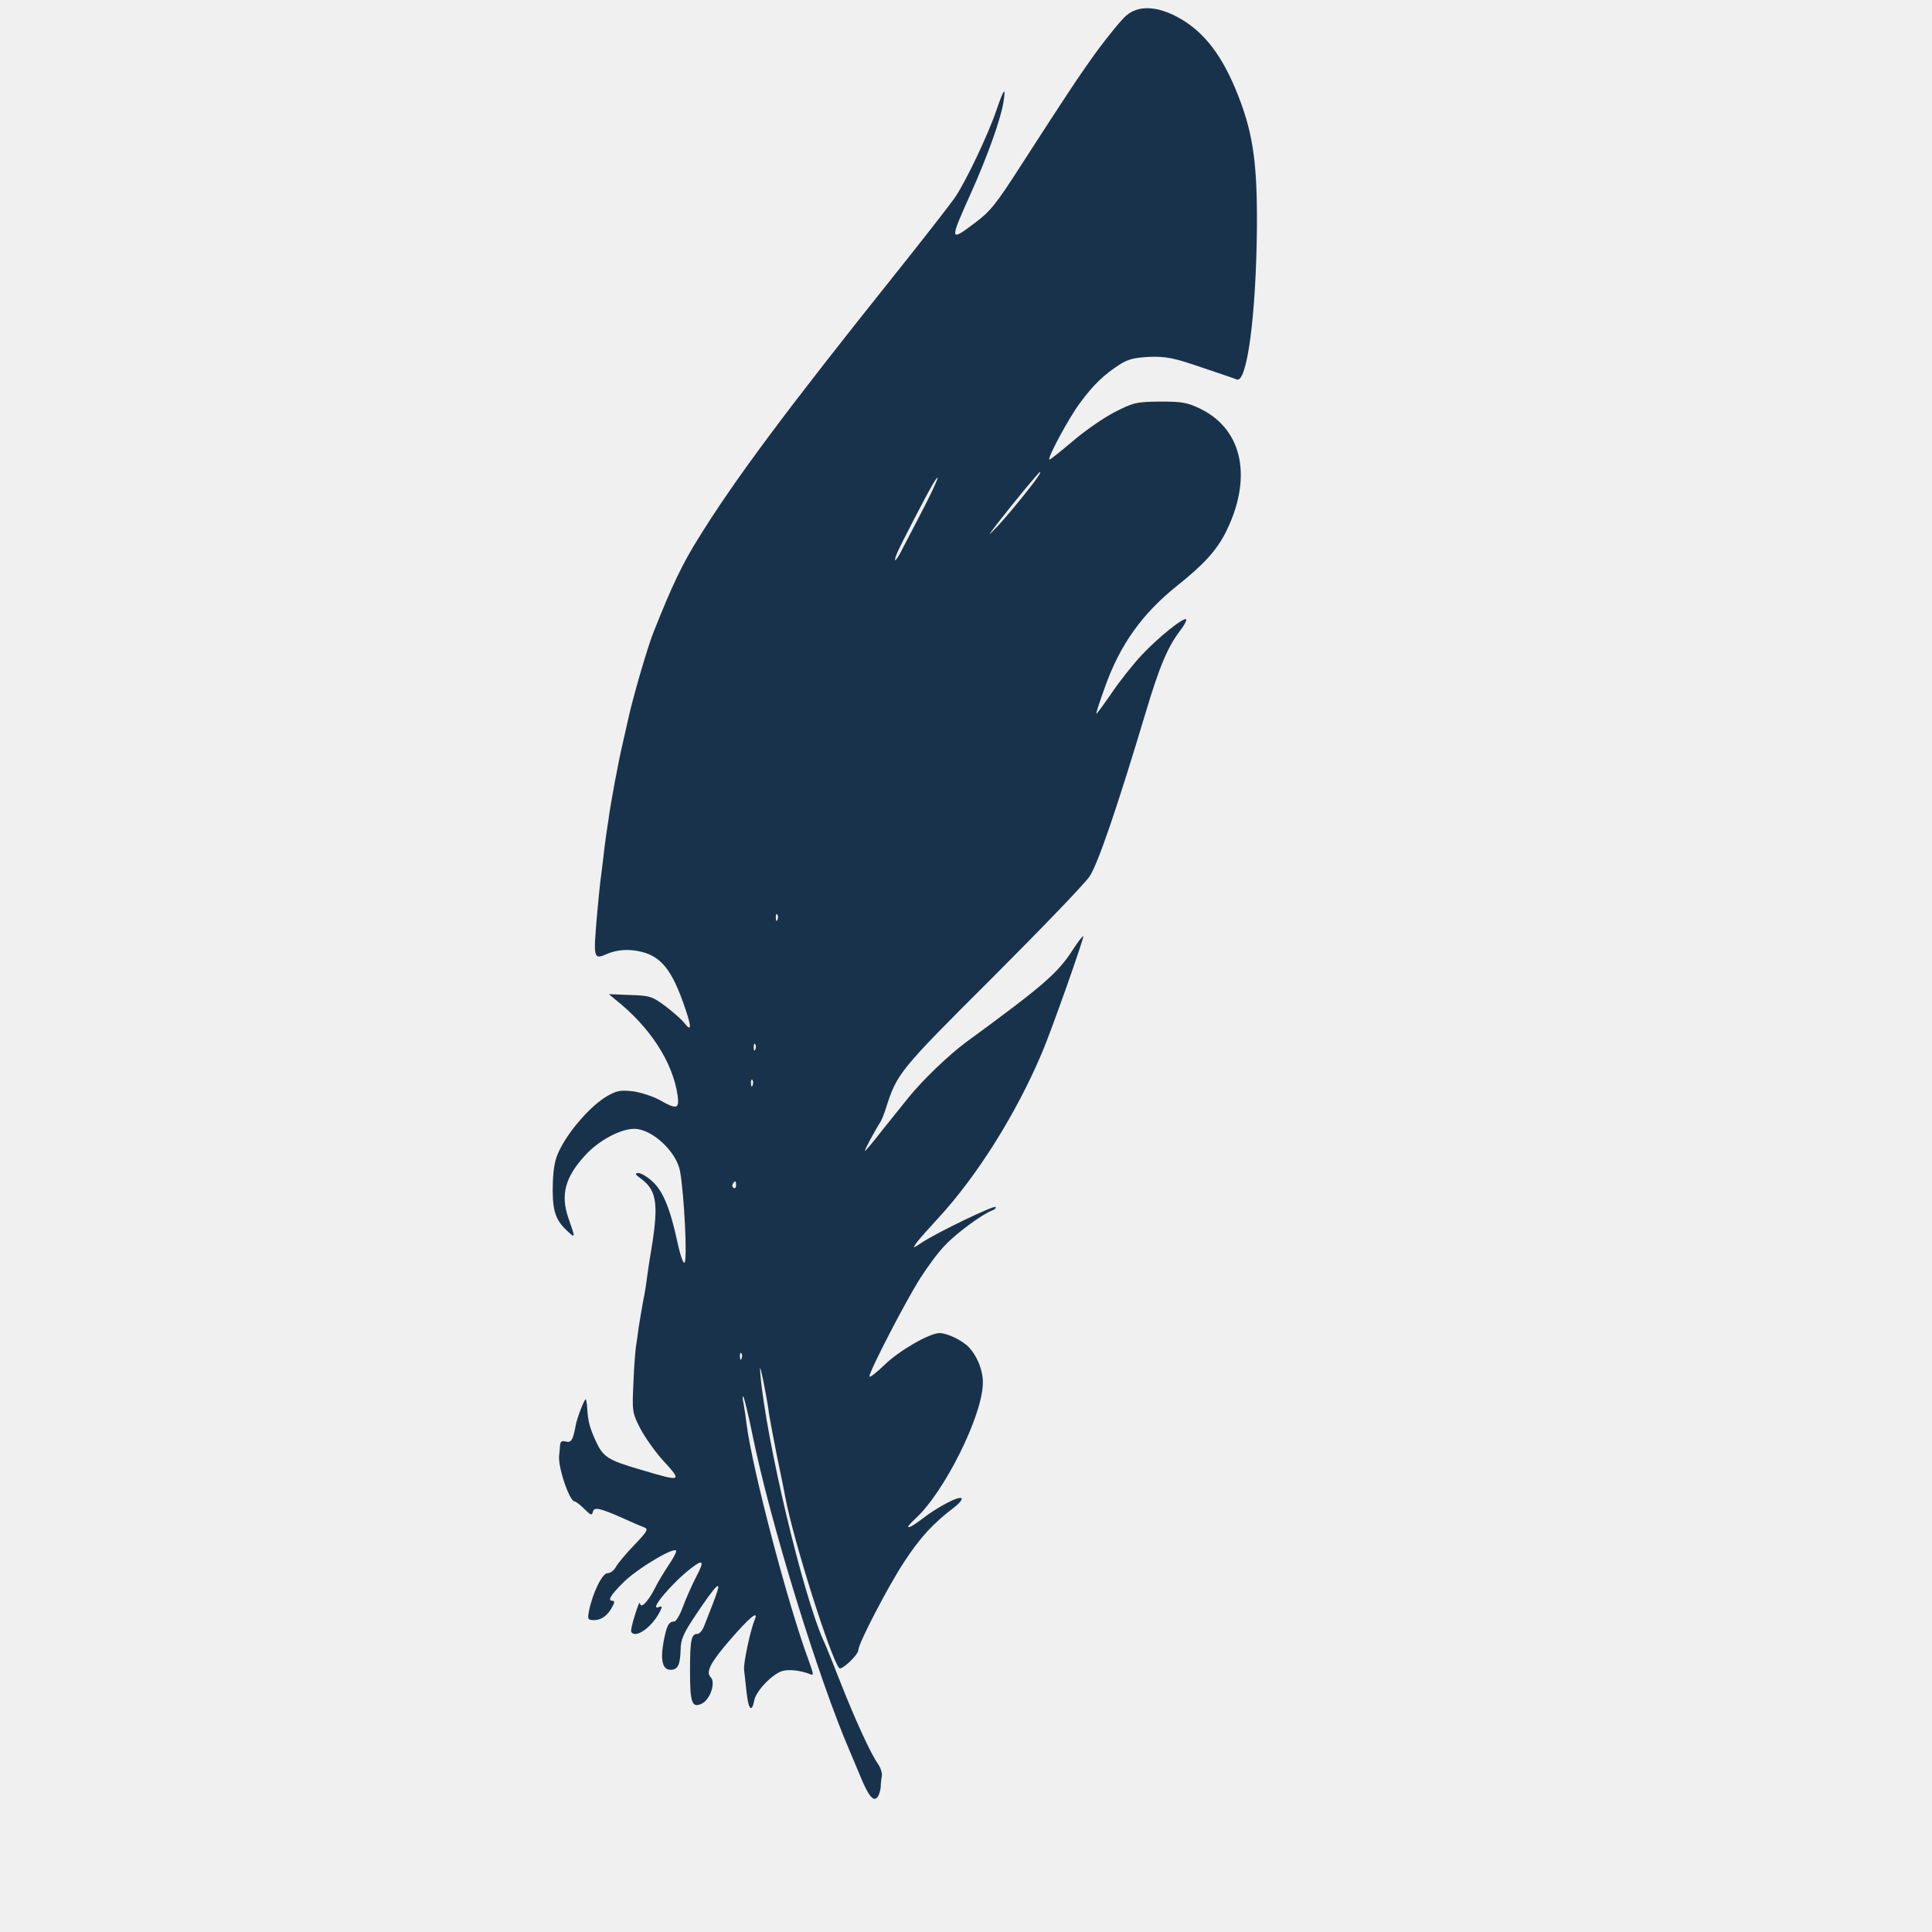
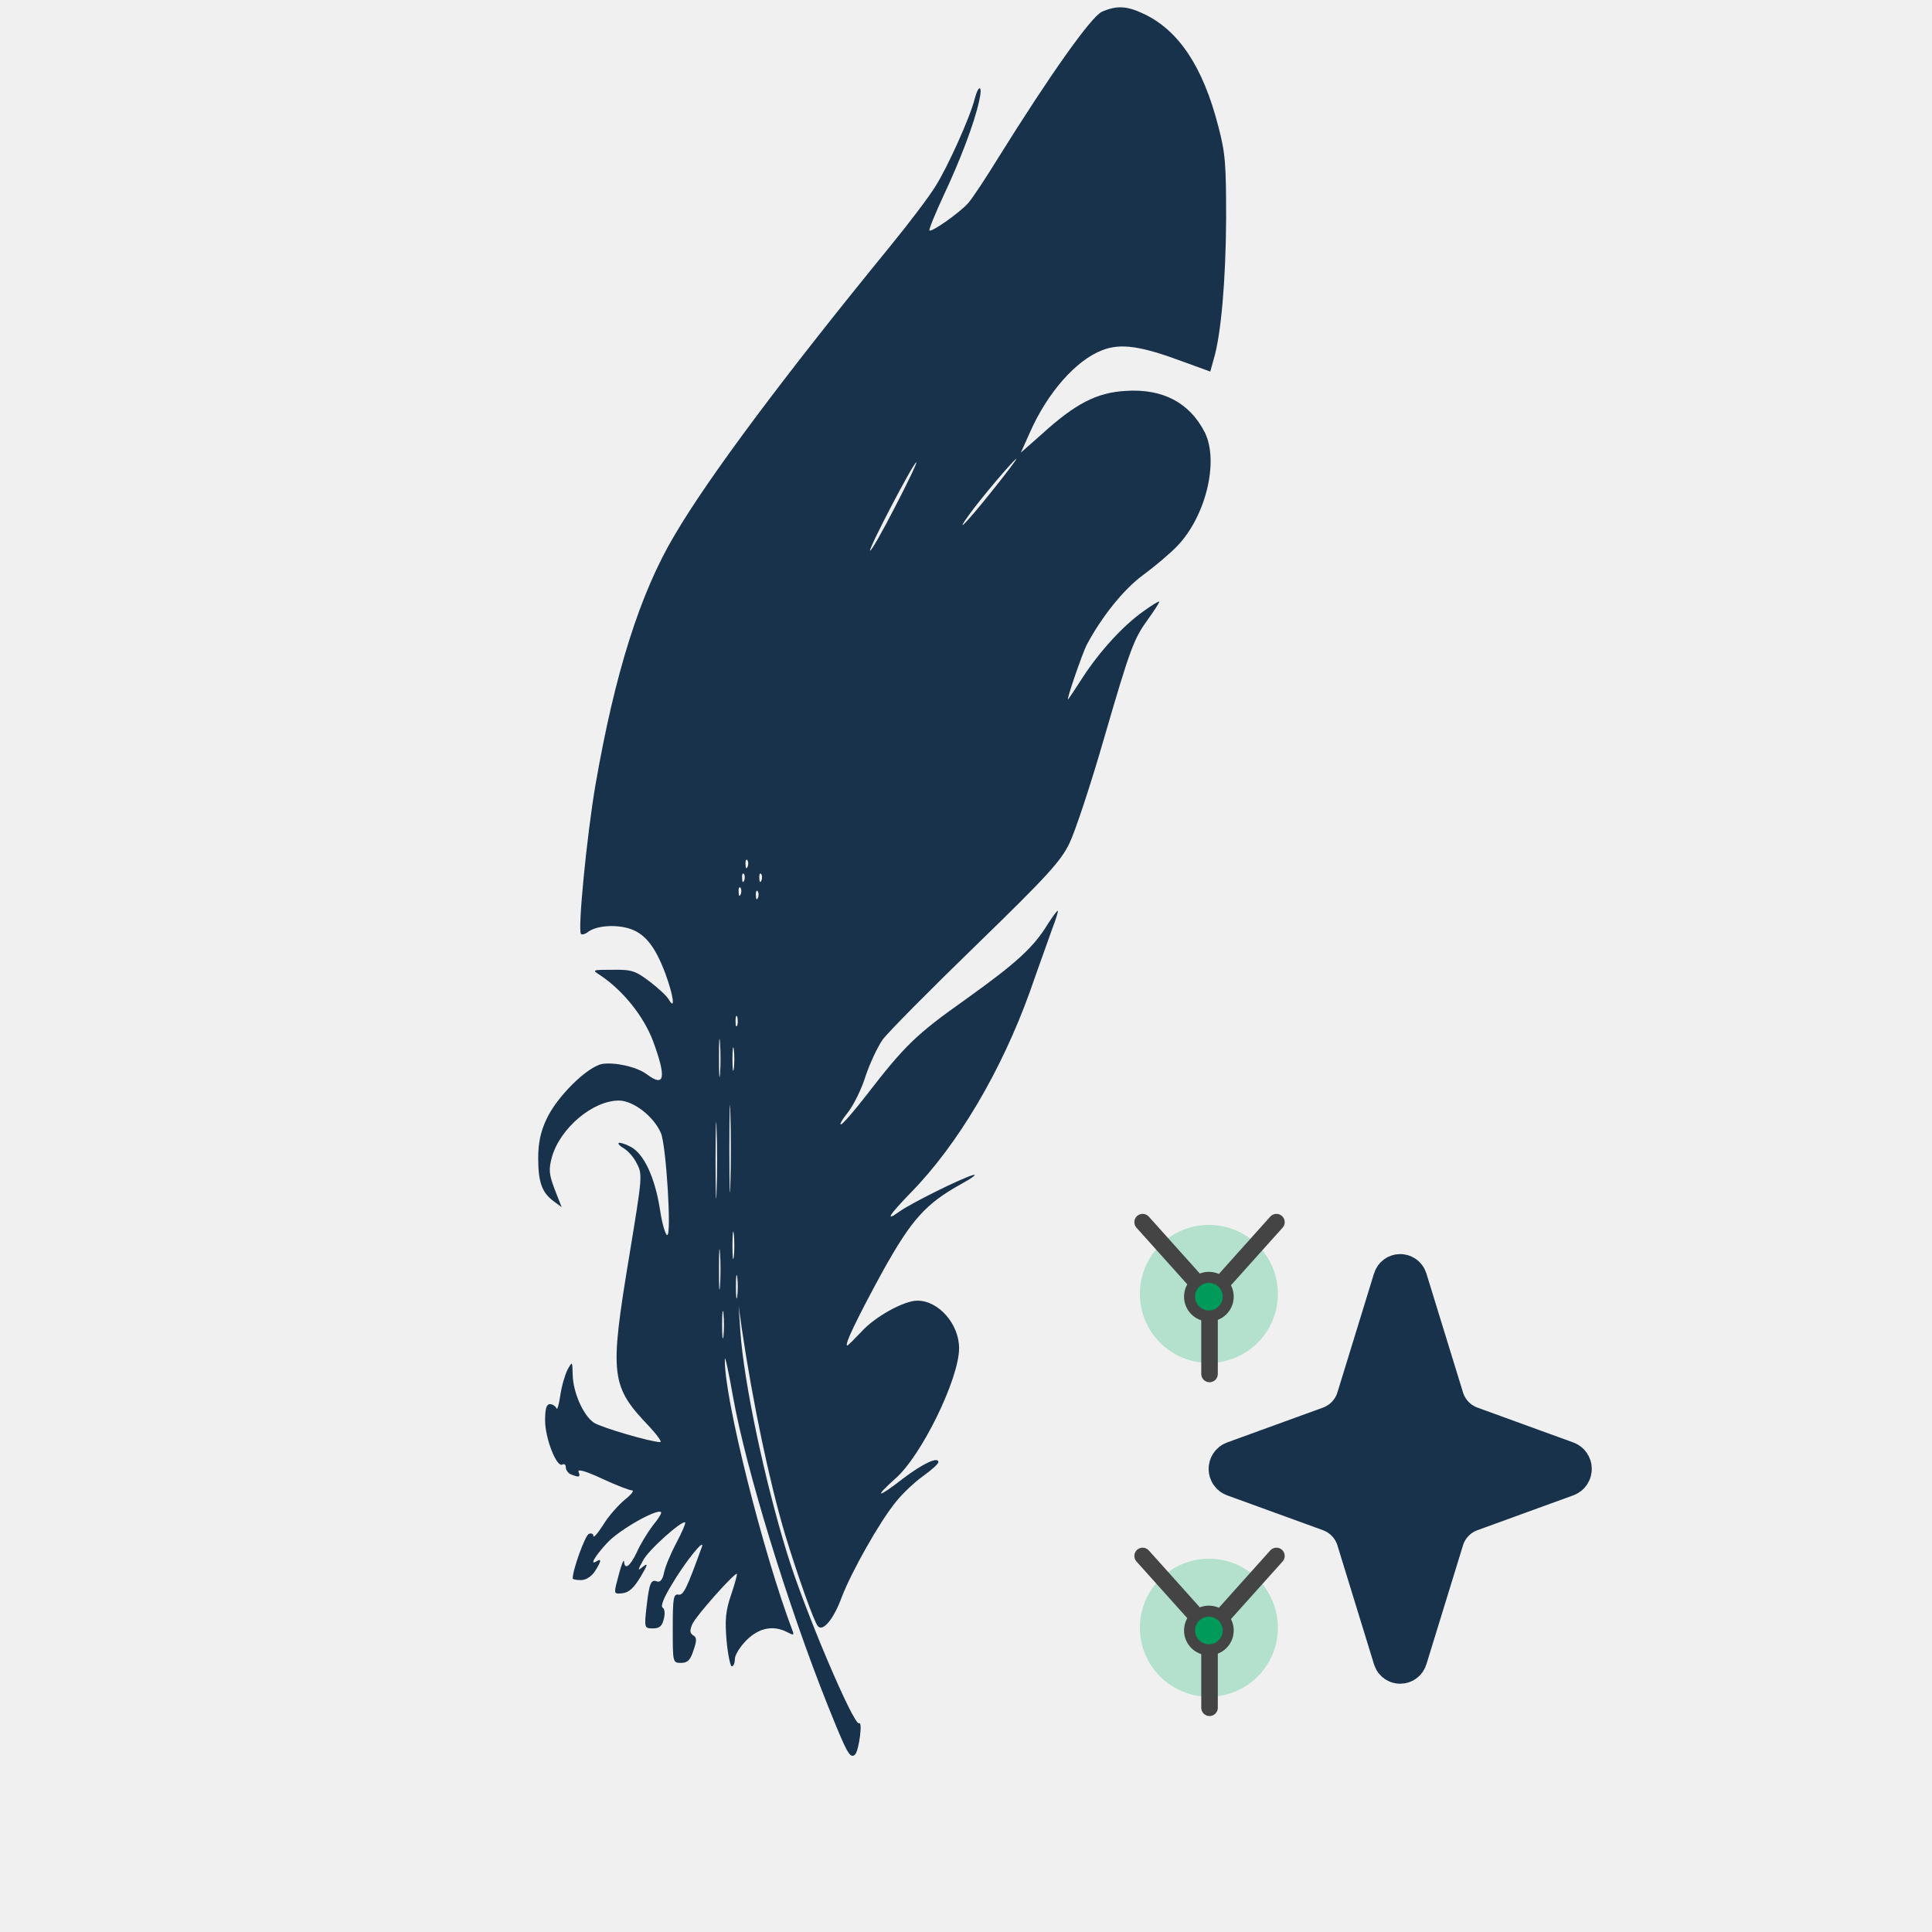
<svg xmlns="http://www.w3.org/2000/svg" width="700pt" height="700pt" viewBox="0 0 700 700" preserveAspectRatio="xMidYMid meet" version="1.0">
-   <g transform="translate(0,700) scale(0.1,-0.1)">
-     <path d="M4081 6944 c-17 -14 -64 -72 -105 -127 -66 -91 -118 -170 -274 -412 -93 -145 -114 -171 -169 -212 -94 -71 -94 -68 -13 112 58 130 107 266 116 327 9 57 1 47 -26 -32 -30 -88 -110 -257 -151 -317 -18 -26 -121 -158 -229 -293 -374 -468 -568 -727 -700 -941 -57 -91 -94 -168 -160 -334 -23 -55 -80 -253 -95 -325 -2 -8 -10 -44 -18 -80 -15 -61 -46 -228 -52 -277 -2 -13 -6 -40 -9 -60 -3 -21 -8 -60 -11 -88 -3 -27 -8 -63 -10 -80 -2 -16 -7 -66 -11 -110 -15 -175 -15 -173 41 -149 26 10 55 14 87 11 91 -10 135 -55 182 -186 32 -89 34 -114 6 -78 -11 14 -43 42 -71 63 -46 34 -56 37 -127 39 l-76 3 24 -20 c124 -98 207 -225 225 -346 7 -51 -3 -53 -66 -17 -24 13 -67 27 -96 31 -45 5 -58 3 -96 -19 -53 -32 -124 -110 -162 -179 -23 -42 -29 -67 -32 -132 -3 -95 7 -132 47 -171 36 -34 36 -34 10 40 -30 86 -13 150 62 231 48 52 126 94 176 94 64 0 153 -82 166 -154 15 -84 27 -324 16 -331 -5 -3 -16 30 -25 72 -26 122 -53 189 -92 223 -18 17 -41 30 -51 30 -13 -1 -10 -6 11 -21 60 -45 65 -96 31 -291 -3 -18 -7 -49 -10 -68 -2 -19 -8 -57 -14 -85 -5 -27 -12 -70 -16 -95 -3 -25 -8 -56 -10 -70 -2 -14 -7 -73 -9 -131 -5 -103 -4 -108 25 -165 17 -32 53 -83 80 -113 74 -81 73 -81 -82 -35 -116 34 -133 45 -160 104 -21 47 -27 68 -30 112 -1 21 -4 38 -6 38 -5 0 -31 -66 -36 -94 -10 -54 -16 -64 -36 -59 -15 4 -20 0 -21 -16 -1 -11 -2 -27 -3 -33 -6 -40 37 -168 56 -168 4 0 20 -12 35 -27 23 -23 28 -25 31 -11 4 19 24 15 112 -24 30 -14 63 -28 74 -32 16 -6 12 -14 -36 -64 -30 -31 -60 -67 -67 -80 -6 -12 -20 -22 -30 -22 -19 0 -54 -72 -67 -137 -6 -30 -4 -33 19 -33 26 0 50 17 67 51 7 13 7 19 0 19 -20 0 -9 19 39 67 50 50 191 134 191 113 0 -6 -13 -30 -29 -53 -15 -23 -38 -60 -49 -83 -24 -47 -51 -75 -53 -53 -1 8 -9 -11 -18 -41 -10 -30 -16 -58 -14 -62 14 -27 74 15 103 71 11 21 10 23 -4 18 -37 -14 49 88 118 141 44 34 49 27 19 -30 -15 -29 -37 -78 -48 -108 -11 -30 -25 -55 -32 -55 -20 0 -28 -15 -39 -75 -12 -66 -3 -100 25 -100 27 0 35 17 37 71 0 39 10 61 57 131 31 47 63 91 72 98 16 13 9 -8 -44 -142 -6 -16 -17 -28 -25 -28 -21 0 -26 -23 -26 -133 0 -117 7 -136 42 -120 31 14 52 77 33 96 -19 19 -1 54 75 141 66 76 99 103 85 69 -16 -38 -42 -159 -39 -183 1 -14 6 -51 9 -82 7 -63 19 -75 28 -28 7 35 68 97 103 106 25 6 63 2 97 -11 16 -7 16 -4 -2 46 -76 204 -205 695 -226 859 -3 25 -8 59 -11 75 -4 17 -4 28 -1 25 3 -3 18 -63 32 -132 64 -319 241 -892 354 -1153 5 -11 21 -50 37 -88 31 -76 50 -99 65 -76 5 8 9 23 10 34 0 11 2 29 4 39 2 11 -4 31 -14 45 -26 37 -81 156 -136 296 -26 66 -53 134 -61 150 -75 167 -208 725 -229 965 -3 35 -1 31 10 -20 7 -36 16 -83 19 -105 2 -22 17 -98 31 -170 15 -71 29 -140 31 -153 28 -150 165 -585 195 -616 8 -9 69 48 69 66 0 23 106 227 164 316 59 91 108 144 184 201 17 13 29 28 26 32 -7 11 -86 -30 -144 -75 -52 -40 -68 -39 -23 2 103 94 240 367 244 487 2 46 -19 100 -51 134 -24 25 -78 51 -106 51 -36 0 -147 -64 -199 -115 -30 -29 -55 -48 -55 -42 0 19 133 276 185 357 26 41 66 95 89 118 41 44 134 112 170 126 10 3 16 9 13 13 -7 6 -209 -91 -267 -129 -33 -22 -34 -22 -20 -2 8 12 44 52 79 90 142 154 283 379 376 599 34 79 154 419 150 423 -2 2 -19 -20 -38 -49 -54 -85 -108 -131 -388 -336 -61 -45 -156 -136 -206 -198 -18 -22 -60 -75 -94 -117 -33 -43 -63 -78 -65 -78 -4 0 39 79 56 105 4 6 13 28 20 50 40 126 48 136 385 472 177 177 336 342 353 368 30 45 99 247 202 590 51 171 81 242 128 303 14 18 22 35 20 38 -9 9 -101 -65 -161 -129 -32 -34 -81 -96 -110 -139 -29 -42 -53 -75 -55 -74 -1 2 13 46 32 98 54 152 135 265 260 365 98 78 142 127 176 192 99 197 64 373 -89 449 -49 24 -68 27 -147 27 -86 -1 -97 -3 -165 -38 -41 -21 -110 -69 -154 -107 -44 -37 -81 -67 -83 -65 -7 7 72 153 111 205 47 64 86 102 142 138 32 21 54 26 110 29 60 2 89 -4 185 -37 63 -21 122 -41 131 -45 37 -15 70 232 73 545 2 249 -15 358 -79 511 -57 135 -125 216 -220 263 -72 35 -133 35 -174 0z m-317 -1666 c-16 -27 -120 -155 -153 -188 -34 -35 -34 -35 4 15 52 67 149 185 153 185 2 0 0 -6 -4 -12z m-415 -114 c-28 -54 -62 -120 -76 -146 -25 -51 -39 -64 -24 -25 10 26 112 222 132 255 31 50 15 8 -32 -84z m-532 -1496 c-3 -8 -6 -5 -6 6 -1 11 2 17 5 13 3 -3 4 -12 1 -19z m-80 -470 c-3 -8 -6 -5 -6 6 -1 11 2 17 5 13 3 -3 4 -12 1 -19z m-10 -130 c-3 -8 -6 -5 -6 6 -1 11 2 17 5 13 3 -3 4 -12 1 -19z m-60 -363 c0 -8 -4 -12 -9 -9 -5 3 -6 10 -3 15 9 13 12 11 12 -6z m20 -627 c-3 -8 -6 -5 -6 6 -1 11 2 17 5 13 3 -3 4 -12 1 -19z" />
+   <path class="jinya" fill="#19324c" transform="matrix(0.125 0 0 -0.125 195 636.174)" d="M1634 5055.39C1603 5041.39 1484 4873.39 1335 4634.39C1298 4574.39 1258 4513.39 1246 4500.39C1221 4472.39 1140 4415.39 1134 4421.39C1132 4424.39 1150 4468.39 1174 4520.39C1223 4624.39 1264 4731.39 1278 4796.39C1289 4842.39 1277 4847.39 1265 4802.39C1253 4752.39 1187 4605.39 1152 4550.39C1134 4520.39 1074 4441.39 1020 4375.39C712 3998.39 494 3706.39 396 3539.39C295 3370.39 222 3137.39 166 2814.39C141 2668.39 114 2392.39 124 2382.39C127 2379.39 135 2381.39 142 2386.39C165 2405.39 217 2410.39 259 2399.39C307 2386.39 338 2349.39 369 2266.39C392 2203.39 398 2159.39 379 2191.39C374 2201.39 348 2225.39 323 2244.39C282 2275.39 271 2279.39 216 2278.39C156 2278.39 155 2278.39 180 2262.39C246 2218.39 306 2143.39 333 2071.39C372 1965.39 367 1936.39 315 1975.39C286 1997.39 221 2011.39 185 2005.39C141 1996.39 54 1910.39 24 1845.39C7 1809.39 0 1776.39 0 1732.39C0 1662.39 11 1632.39 45 1607.39L68 1590.39L48 1641.39C31 1686.39 30 1699.39 40 1736.39C64 1819.39 158 1899.39 234 1899.39C276 1899.39 336 1852.39 356 1804.39C371 1767.39 387 1509.39 374 1509.39C369 1509.39 359 1542.39 353 1583.39C338 1678.39 306 1745.39 268 1765.39C251 1774.39 236 1778.39 233 1776.39C231 1773.39 238 1766.39 249 1760.39C260 1753.39 277 1735.39 285 1718.39C303 1685.39 302 1680.39 264 1449.39C206 1099.39 210 1071.39 324 952.393C346 928.393 359 909.393 354 909.393C327 909.393 184 951.393 162 965.393C131 985.393 101 1053.39 100 1104.39C99 1144.39 99 1144.39 85 1119.39C78 1105.39 68 1072.39 64 1044.39C60 1017.39 55 1000.39 53 1007.39C50 1013.39 42 1019.39 34 1019.39C24 1019.39 20 1006.39 20 972.393C20 919.393 54 834.393 70 844.393C75 847.393 80 844.393 80 836.393C80 828.393 87 818.393 96 815.393C119 806.393 123 807.393 117 823.393C113 832.393 138 825.393 185 803.393C226 784.393 265 769.393 272 769.393C279 769.393 270 757.393 251 742.393C233 727.393 204 695.393 189 670.393C173 645.393 160 630.393 160 637.393C160 643.393 154 646.393 147 643.393C136 639.393 100 539.393 100 514.393C100 511.393 111 509.393 124 509.393C138 509.393 154 519.393 164 534.393C182 562.393 185 573.393 170 564.393C148 550.393 163 577.393 200 617.393C235 655.393 345 717.393 356 706.393C359 704.393 348 686.393 332 667.393C317 647.393 296 613.393 286 590.393C267 550.393 251 537.393 249 562.393C248 574.393 239 548.393 226 496.393C220 470.393 221 468.393 245 471.393C263 473.393 278 487.393 297 519.393C317 552.393 319 560.393 305 549.393C288 535.393 287 535.393 304 566.393C319 596.393 418 684.393 426 676.393C428 674.393 417 648.393 401 618.393C385 588.393 369 550.393 365 532.393C361 511.393 354 502.393 345 505.393C327 512.393 322 502.393 314 431.393C307 370.393 308 369.393 333 369.393C352 369.393 359 376.393 364 396.393C368 411.393 367 425.393 361 429.393C354 433.393 364 458.393 386 494.393C425 561.393 486 636.393 474 604.393C430 483.393 421 464.393 406 467.393C392 469.393 390 456.393 390 369.393C390 270.393 390 269.393 414 269.393C433 269.393 441 277.393 450 305.393C460 334.393 460 343.393 449 349.393C439 356.393 439 363.393 447 382.393C458 406.393 570 532.393 576 527.393C577 525.393 570 498.393 559 466.393C543 419.393 541 393.393 546 333.393C550 292.393 557 259.393 561 259.393C566 259.393 570 268.393 570 280.393C570 292.393 585 316.393 604 335.393C640 371.393 682 379.393 722 358.393C739 349.393 742 349.393 738 360.393C651 589.393 538 1042.39 541 1149.39C541 1163.39 552 1113.39 565 1039.39C601 836.393 723 436.393 840 144.393C895 7.393 904 -10.607 919 4.393C930 17.393 941 101.393 930 94.393C915 85.393 769 429.393 721 588.393C656 799.393 596 1083.39 586 1229.39L581 1304.39L590 1239.39C622 1023.39 670 794.393 716 640.393C750 528.393 800 386.393 811 375.393C826 359.393 857 397.393 880 460.393C908 533.393 990 679.393 1037 736.393C1055 759.393 1091 793.393 1115 810.393C1140 828.393 1160 846.393 1160 851.393C1160 868.393 1115 847.393 1057 803.393C984 746.393 971 746.393 1035 803.393C1111 869.393 1220 1093.39 1220 1181.39C1220 1251.39 1161 1319.39 1099 1319.39C1060 1319.39 975 1272.39 936 1228.39C916 1207.39 898 1189.39 896 1189.39C886 1189.39 925 1269.39 998 1403.39C1082 1554.39 1123 1600.39 1226 1657.39C1259 1675.39 1274 1687.39 1260 1683.39C1227 1674.39 1084 1603.39 1048 1578.39C1004 1546.39 1015 1565.39 1080 1632.39C1217 1772.39 1342 1984.39 1425 2214.39C1450 2286.39 1480 2368.39 1490 2397.39C1501 2425.39 1508 2449.39 1506 2449.39C1503 2449.39 1491 2432.39 1478 2412.39C1436 2343.39 1388 2299.39 1240 2193.39C1093 2089.39 1062 2058.39 947 1909.39C915 1868.39 884 1832.39 878 1830.39C872 1828.39 881 1844.39 898 1865.39C915 1887.39 938 1934.39 949 1970.39C961 2006.39 983 2053.39 998 2075.39C1014 2097.39 1136 2220.39 1269 2349.39C1475 2549.39 1515 2593.39 1540 2645.39C1556 2678.39 1601 2813.39 1639 2945.39C1717 3213.39 1726 3237.39 1769 3296.39C1786 3320.39 1800 3341.39 1800 3345.39C1800 3348.39 1779 3335.39 1754 3317.39C1696 3276.39 1628 3202.39 1578 3125.39C1557 3092.39 1538 3064.39 1536 3062.39C1529 3055.39 1577 3195.39 1590 3220.39C1633 3301.39 1697 3381.39 1753 3422.39C1787 3447.39 1832 3485.39 1852 3506.39C1935 3592.39 1974 3752.39 1932 3836.39C1888 3922.39 1810 3963.39 1703 3956.39C1619 3951.39 1558 3920.39 1459 3830.39L1399 3777.39L1425 3835.39C1476 3951.39 1559 4045.39 1635 4074.39C1689 4095.39 1748 4086.39 1871 4040.39L1948 4012.39L1958 4048.39C1979 4117.39 1993 4275.39 1994 4454.39C1994 4613.39 1992 4645.39 1971 4724.39C1927 4895.39 1857 5000.39 1757 5048.39C1707 5072.39 1678 5074.39 1634 5055.39ZM1314 3664.39C1242 3574.39 1205 3536.39 1249 3597.39C1281 3642.39 1380 3759.39 1386 3759.39C1388 3759.39 1356 3716.39 1314 3664.39ZM1034 3619.39C997 3547.39 965 3491.39 962 3493.39C957 3498.39 1088 3749.39 1096 3749.39C1099 3749.39 1071 3690.39 1034 3619.39ZM607 2577.39C604 2569.39 601 2572.39 601 2583.39C600 2594.39 603 2600.39 606 2596.39C609 2593.39 610 2584.39 607 2577.39ZM597 2537.39C594 2529.39 591 2532.39 591 2543.39C590 2554.39 593 2560.39 596 2556.39C599 2553.39 600 2544.39 597 2537.39ZM647 2537.39C644 2529.39 641 2532.39 641 2543.39C640 2554.39 643 2560.39 646 2556.39C649 2553.39 650 2544.39 647 2537.39ZM587 2497.39C584 2489.39 581 2492.39 581 2503.39C580 2514.39 583 2520.39 586 2516.39C589 2513.39 590 2504.39 587 2497.39ZM637 2487.39C634 2479.39 631 2482.39 631 2493.39C630 2504.39 633 2510.39 636 2506.39C639 2503.39 640 2494.39 637 2487.39ZM577 2117.39C574 2110.39 572 2115.39 572 2129.39C572 2143.39 574 2148.39 577 2142.39C579 2135.39 579 2123.39 577 2117.39ZM527 1976.39C525 1953.39 524 1975.39 524 2024.39C524 2074.39 525 2092.39 527 2066.39C529 2040.39 529 1999.39 527 1976.39ZM567 1992.39C565 1976.39 563 1989.39 563 2019.39C563 2049.39 565 2062.39 567 2047.39C569 2031.39 569 2007.39 567 1992.39ZM557 1657.39C556 1600.39 554 1646.39 554 1759.39C554 1872.39 556 1918.39 557 1862.39C559 1805.39 559 1713.39 557 1657.39ZM517 1637.39C516 1586.39 514 1625.39 514 1724.39C514 1823.39 516 1865.39 517 1817.39C519 1769.39 519 1688.39 517 1637.39ZM567 1447.39C565 1429.39 563 1443.39 563 1479.39C563 1515.39 565 1529.39 567 1512.39C569 1494.39 569 1464.39 567 1447.39ZM527 1362.39C525 1335.39 524 1357.39 524 1409.39C524 1461.39 525 1483.39 527 1457.39C529 1430.39 529 1388.39 527 1362.39ZM577 1332.39C575 1316.39 573 1329.39 573 1359.39C573 1389.39 575 1402.39 577 1387.39C579 1371.39 579 1347.39 577 1332.39ZM537 1217.39C535 1199.39 533 1213.39 533 1249.39C533 1285.39 535 1299.39 537 1282.39C539 1264.39 539 1234.39 537 1217.39Z" />
+   <path transform="matrix(8.541507,0,0,8.541507,387.7387,429.7131)" class="jinya star" d="m 21,12.182 -4.065,1.478 c -0.589,0.214 -1.044,0.692 -1.228,1.291 L 14.154,20 c -0.047,0.151 -0.261,0.151 -0.308,0 l -1.553,-5.049 c -0.184,-0.599 -0.639,-1.077 -1.228,-1.291 L 7,12.182 c -0.17,-0.062 -0.17,-0.302 0,-0.364 l 4.065,-1.478 c 0.589,-0.214 1.044,-0.692 1.228,-1.291 L 13.846,4 c 0.047,-0.151 0.261,-0.151 0.308,0 l 1.554,5.049 c 0.184,0.599 0.639,1.077 1.228,1.291 L 21,11.818 c 0.17,0.062 0.17,0.302 0,0.364 z" stroke-width="2" stroke-linecap="round" stroke-linejoin="round" />
+   <g id="g3" transform="translate(400,428.8081)">
+     <circle cx="38" cy="40" r="25" fill="#b3e1ce" id="circle1" />
+     <path d="M 38.237,41.034 14,14" stroke="#444444" stroke-width="6" stroke-linecap="round" id="path1-3" />
+     <path d="M 38.237,41.034 62.475,14" stroke="#444444" stroke-width="6" stroke-linecap="round" id="path2-6" />
+     <path d="M 38.237,41.034 V 69" stroke="#444444" stroke-width="6" stroke-linecap="round" id="path3-0" />
+     <circle cx="38" cy="41" r="7" fill="#009a5b" stroke="#444444" stroke-width="4" id="circle3" />
+   </g>
+   <g id="g3-1" transform="translate(400,549.7529)">
+     <circle cx="38" cy="40" r="25" fill="#b3e1ce" id="circle1-8" />
+     <path d="M 38.237,41.034 14,14" stroke="#444444" stroke-width="6" stroke-linecap="round" id="path1-3-7" />
+     <path d="M 38.237,41.034 62.475,14" stroke="#444444" stroke-width="6" stroke-linecap="round" id="path2-6-9" />
+     <path d="M 38.237,41.034 V 69" stroke="#444444" stroke-width="6" stroke-linecap="round" id="path3-0-2" />
+     <circle cx="38" cy="41" r="7" fill="#009a5b" stroke="#444444" stroke-width="4" id="circle3-0" />
  </g>
  <style>
-     path { fill: #19324c; }
-     @media (prefers-color-scheme: dark) { path { fill: #ffffff; } }
-   </style>
+         .jinya { fill: #19324c; }
+         .star { stroke: #19324c; }
+         @media (prefers-color-scheme: dark) { .jinya { fill: #ffffff; } .star { stroke: #ffffff; } }
+     </style>
</svg>
